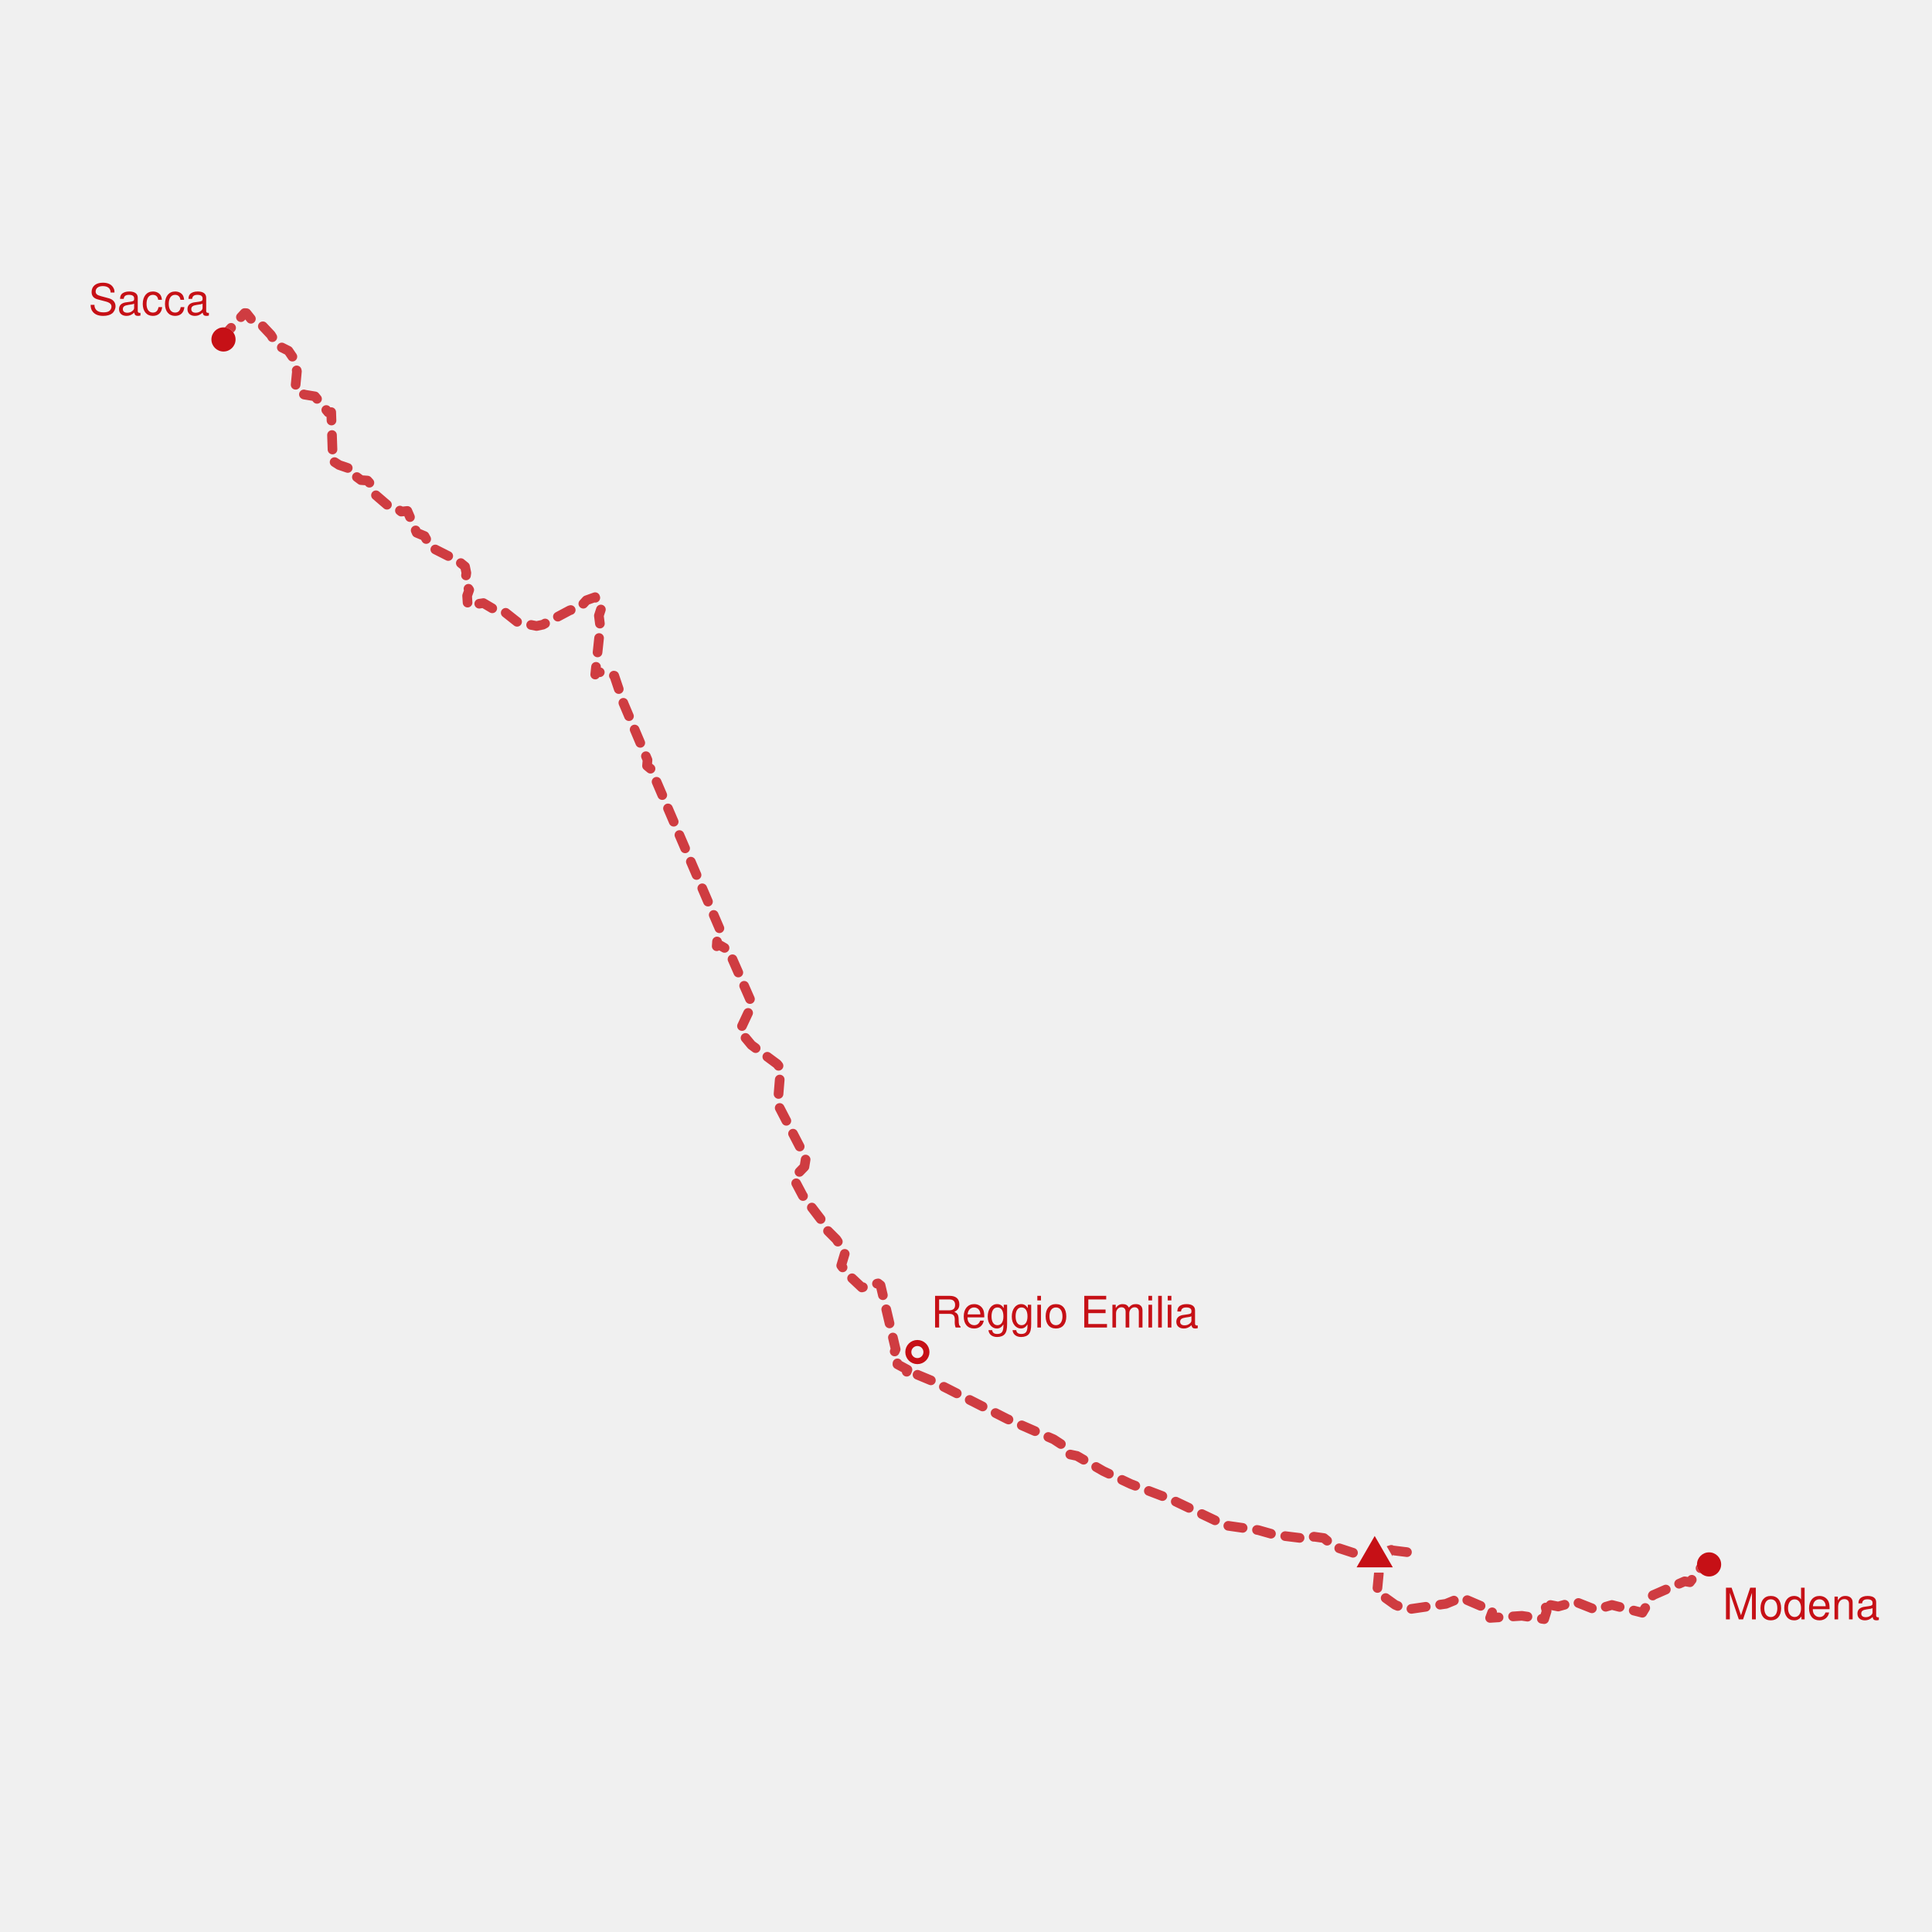
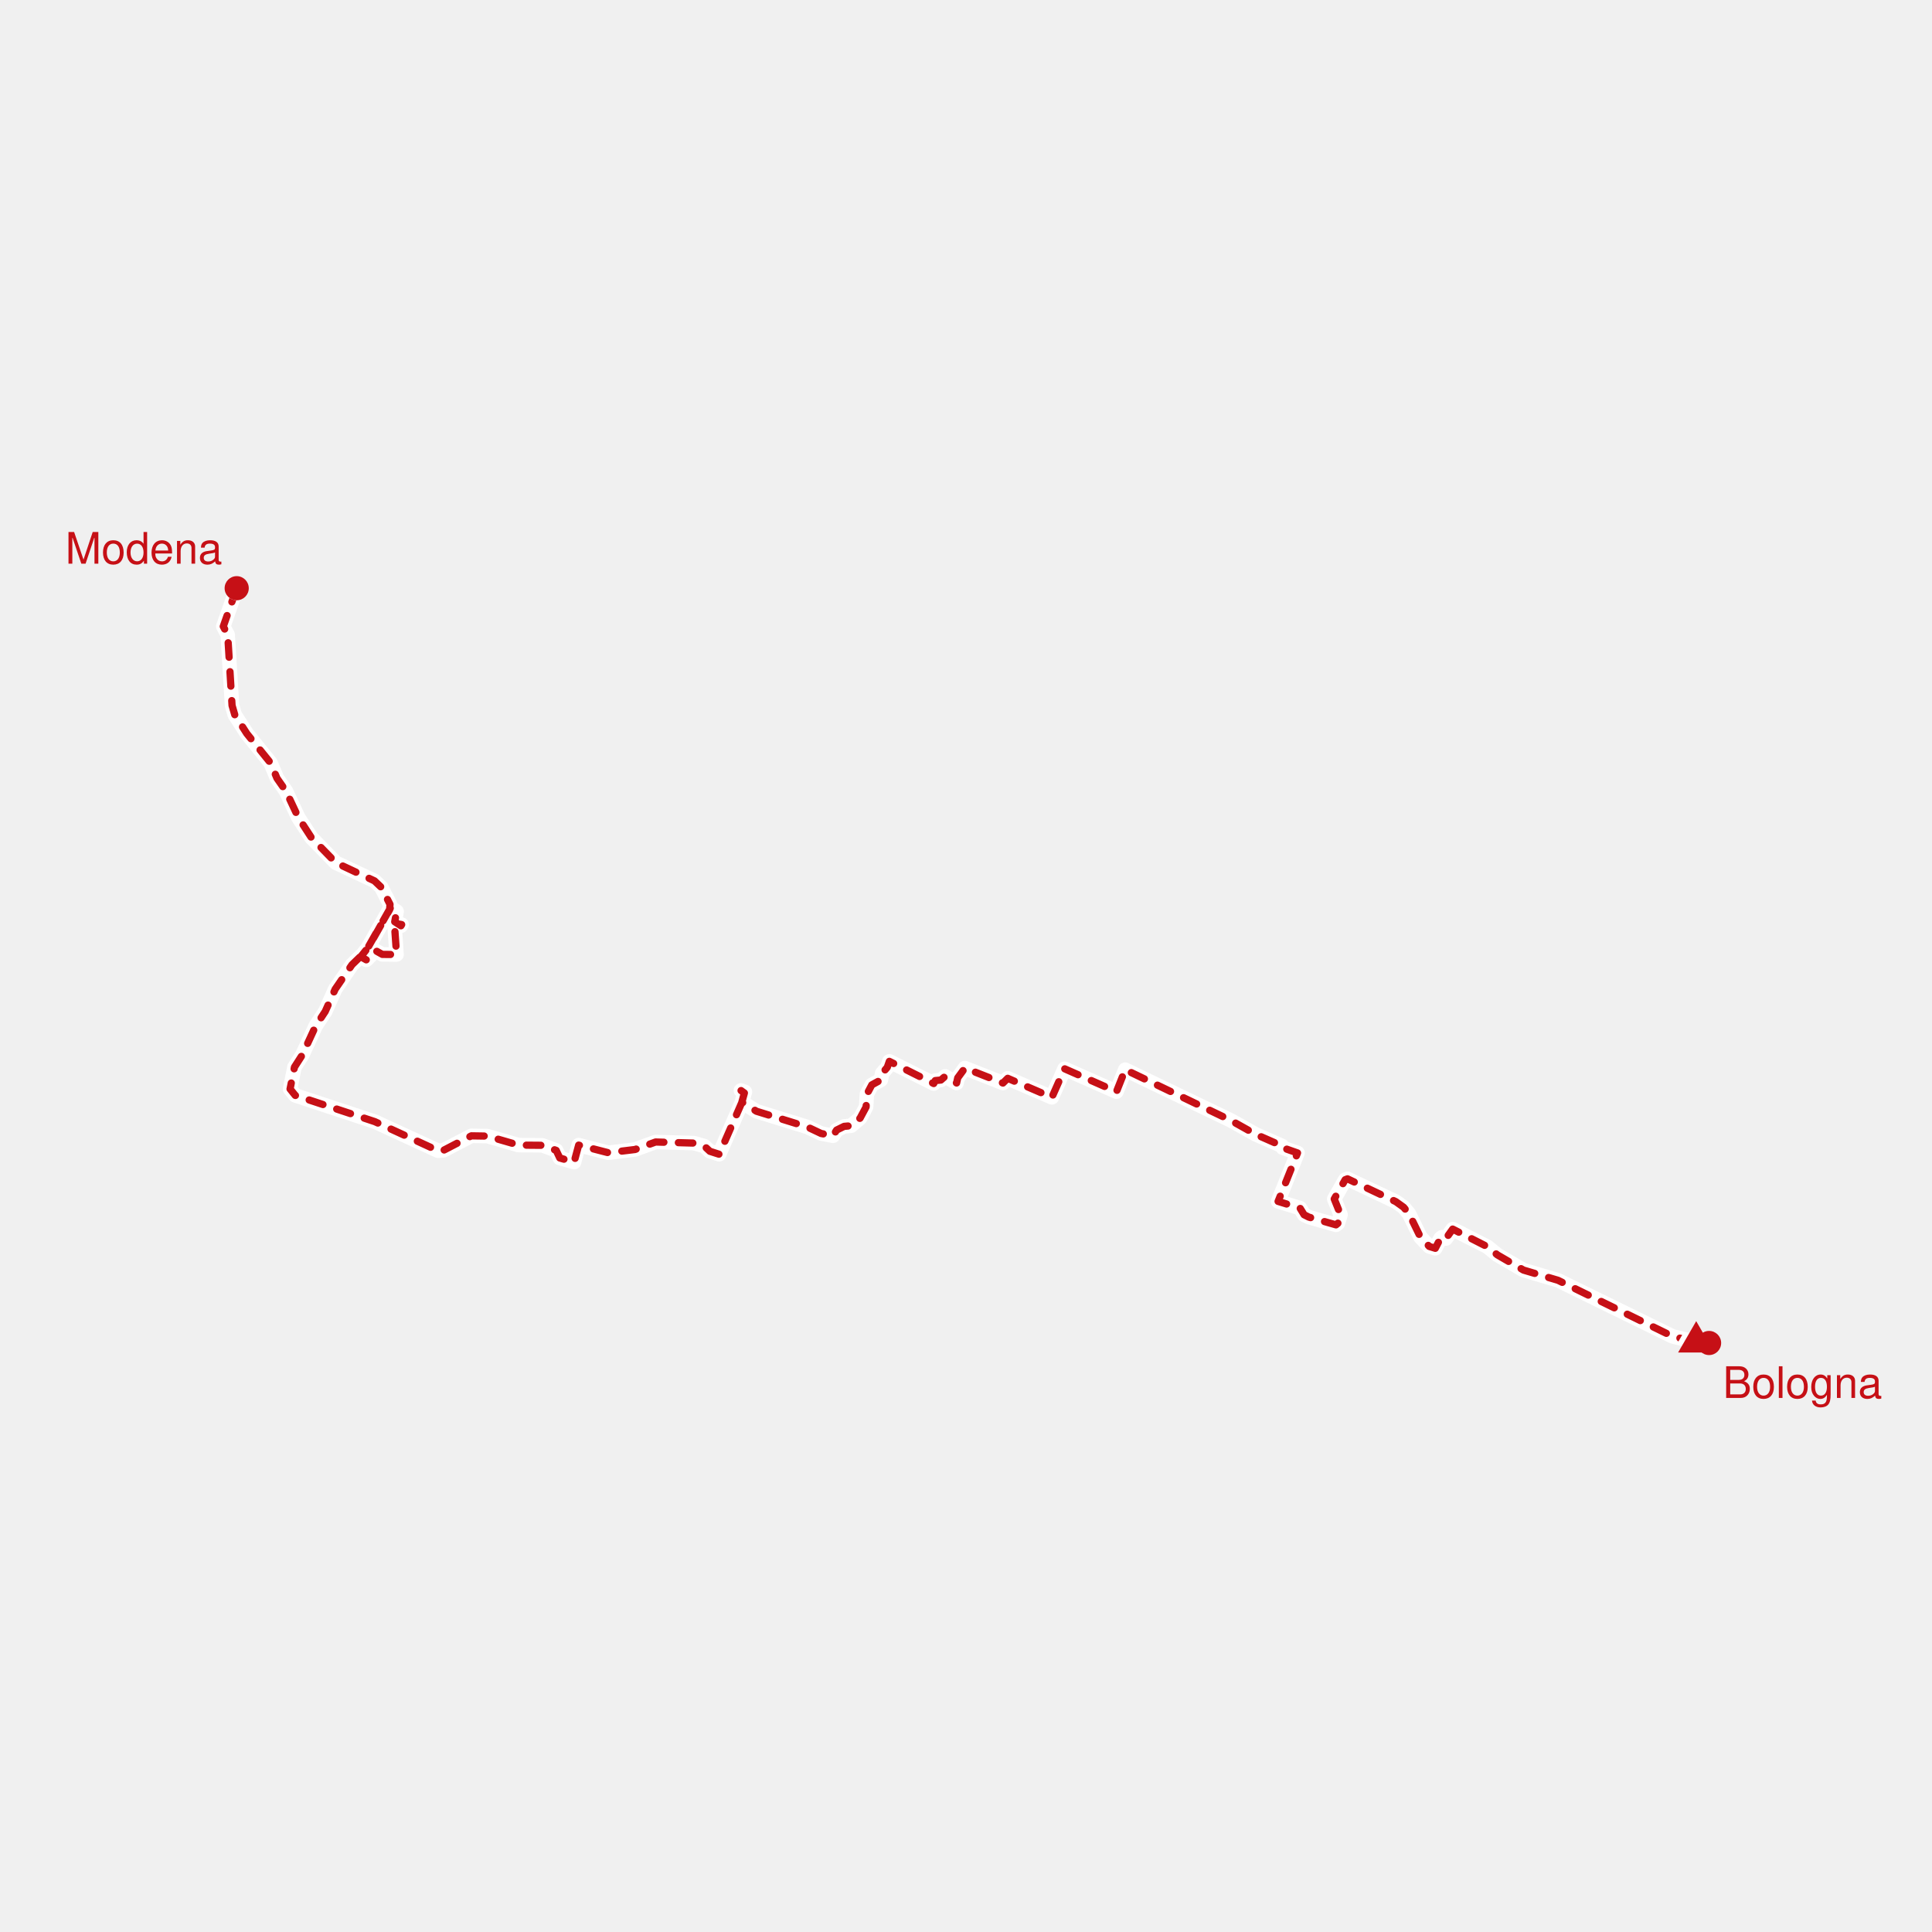
<svg xmlns="http://www.w3.org/2000/svg" version="1.1" viewBox="0 0 800 800">
+   <style>
+     .lineBackground {
+       fill: none;
+       stroke-width: 6;
+       stroke: #FFFFFF;
+       stroke-linejoin: round;
+       stroke-linecap: round;
+     }
+   </style>
  <style>
    .line {
      fill: none;
-       stroke-width: 4;
+       stroke-width: 3;
      stroke: #C61016;
-       stroke-opacity: 0.8;
      stroke-linejoin: round;
      stroke-dasharray: 6 6;
      stroke-linecap: round;
    }
  </style>
  <style>
    .flying {
      stroke-dasharray: 2 8;
    }
  </style>
  <style>
    .ferry {
      stroke-dasharray: 2 12;
    }
  </style>
  <style>
    .stage {
      r: 5;
      fill: #C61016;
    }
  </style>
  <style>
    .home {
      fill: #C61016;
    }
  </style>
  <style>
    .partialAttendance {
      opacity: 0.5;
    }
  </style>
  <style>
    .dayStop {
      r: 3.75;
      fill: none;
      stroke: #C61016;
      stroke-width: 2.5;
    }
  </style>
  <style>
    .label {
      font-family: Helvetica;
      font-size: 18px;
      fill: #C61016;
    }
  </style>
  <style>
    .labelRect {
      display: none;
    }
  </style>
  <style>
    .elevationMarker {
      fill: #C61016;
    }
  </style>
  <defs>
-     <mask id="SvgjsMask1025">
+     <mask id="SvgjsMask1026">
      <rect width="800" height="800" x="0" y="0" fill="white" />
-       <circle r="5" cx="92.543" cy="140.56" fill="black" />
-       <circle r="5" cx="707.692" cy="647.789" fill="black" />
-       <circle r="3.5" cx="379.867" cy="559.858" fill="black" />
-       <polygon points="569.234,636.013 561.734,649.004 576.734,649.004" transform="matrix(1.5,0,0,1.5,-284.6169,-322.3368)" fill="black" />
+       <circle r="5" cx="98.011" cy="243.568" fill="black" />
+       <circle r="5" cx="707.692" cy="556.105" fill="black" />
+       <polygon points="702.361,547.063 694.861,560.053 709.861,560.053" transform="matrix(1.5,0,0,1.5,-351.1803,-277.8614)" fill="black" />
    </mask>
  </defs>
-   <path d="M92.543 140.56L92.688 139.01L101.314 129.631L102.042 129.679L104.984 133.364L108.62 134.882L112.167 138.646L114.774 142.916L119.406 145.24L121.554 148.387L122.953 153.748L122.248 161.1L125.974 163.392L130.415 164.12L135.909 170.744L137.151 170.649L137.766 188.796L137.252 190.519L140.429 192.558L146.695 194.691L147.366 197.236L149.48 198.8L152.154 198.99L154.459 201.55L155.612 205.027L160.781 209.467L164.406 210.495L166.129 211.838L168.68 211.569L172.529 220.591L175.807 221.966L178.268 226.516L189.848 232.378L192.567 234.589L193.104 237.196L192.522 241.635L194.301 244.257L193.428 246.69L193.686 250.718L200.164 249.722L203.934 251.95L208.22 252.818L214.373 257.683L222.172 259.215L224.79 258.662L235.855 252.755L240.33 251.318L242.848 248.554L246.428 247.274L247.289 249.849L249.18 251.255L247.983 254.935L248.565 259.452L246.462 279.318L246.596 278.323L247.894 278.244L254.361 279.807L258.209 291.27L268.122 314.681L267.921 317.111L269.644 318.532L298.611 386.043L296.921 389.671L296.776 391.815L297.425 391.011L301.654 393.44L310.851 414.38L310.661 417.549L306.297 426.882L311.153 432.715L321.804 440.596L323.248 442.44L322.028 457.192L333.664 479.631L333.105 483.128L328.551 487.823L332.377 495.069L341.339 506.789L341.686 508.568L346.284 513.167L349.943 518.648L348.332 524.034L350.894 527.483L356.869 533.104L363.604 531.419L364.611 532.191L370.877 558.704L369.657 561.38L371.705 563.284L371.604 564.921L375.766 567.172L375.162 568.746L378.418 569.313L378.753 568.778L386.037 571.815L417.04 587.553L436.306 595.988L441.621 599.465L443.165 602.282L445.94 602.864L456.837 609.142L468.283 614.522L484.976 620.893L507.588 631.668L521.025 633.587L527.928 635.553L541.444 637.205L544.107 636.308L548.19 636.875L552.621 640.476L567.446 645.32L576.15 641.907L582.595 642.709L576.329 641.687L574.461 642.301L574.606 643.795L571.149 649.393L570.22 659.174L577.683 664.52L582.36 666.502L598.728 664.112L605.083 661.517L618.073 667.099L617.021 669.945L630.157 669.08L639.398 670.448L640.428 667.13L639.398 663.121L640.137 662.838L641.86 664.568L645.216 665.228L652.321 663.247L660.679 666.564L667.459 664.583L680.057 667.807L684.454 660.527L697.578 654.787L699.76 655.165L704.873 648.403L706.775 649.173L707.692 647.789 " class="line bicycling" mask="url(#SvgjsMask1025)" />
-   <circle r="5" cx="92.543" cy="140.56" class="stage" />
-   <circle r="5" cx="707.692" cy="647.789" class="stage" />
-   <circle r="3.5" cx="379.867" cy="559.858" class="dayStop" />
-   <polygon points="569.234,636.013 561.734,649.004 576.734,649.004" class="elevationMarker" />
-   <rect width="50.22" height="21.6" x="36.666" y="113.303" opacity="0.2" fill="green" class="labelRect" />
-   <text x="36.666" y="130.404" class="label">
-     <tspan dy="0" x="36.666">Sacca</tspan>
+   <path d="M98.011 243.568L92.453 259.396L94.286 262.851L96.09 292.107L97.225 296.011L102.201 303.758L112.036 315.919L114.699 322.275L118.423 327.609L123.53 338.521L128.928 346.838L139.069 357.237L155.073 364.755L157.924 367.472L161.489 374.459L161.343 376.665L152.541 392.209L149.384 396.151L151.683 397.458L155.553 393.659L158.303 395.191L164.21 395.252L163.293 382.201L166.319 382.854L166.028 383.345L163.453 381.67L164.239 377.4L161.765 375.766L151.479 393.925L145.761 399.46L138.792 409.589L134.675 418.819L130.717 424.823L125.218 436.747L121.93 441.871L120.111 450.915L122.25 453.569L155.204 464.449L181.392 476.492L183.72 476.288L195.17 470.328L201.819 470.43L214.724 474.165L224.545 474.247L230.306 476.349L231.79 479.492L237.712 481.227L239.618 474.165L251.912 477.329L262.954 475.982L271.466 472.879L287.31 473.328L291.645 474.573L293.93 476.716L297.8 477.961L307.286 456.243L308.464 452.12L306.776 451.528L308.231 452.589L307.198 456.345L313.236 460.142L334.347 466.674L339.992 469.348L344.924 470.307L346.423 467.94L349.522 466.409L352.432 466.144L356.156 462.98L358.63 458.366L358.979 453.038L361.001 449.221L364.769 447.159L365.264 444.464L367.403 441.953L368.261 439.483L386.637 448.67L387.262 447.445L389.605 447.22L391.365 445.689L396.108 448.445L396.574 446.322L399.542 442.259L415.298 448.466L417.277 446.506L435.565 454.386L440.803 442.545L462.307 452.038L465.929 442.933L509.737 463.98L519.965 469.716L530.862 474.512L531.182 475.267L537.278 477.41L529.233 497.472L538.311 500.247L539.999 503.002L541.963 503.981L553.21 507.185L553.981 506.552L555.116 503.002L552.482 496.472L557.007 488.492L557.967 488.125L577.972 497.574L581.217 499.9L583.457 502.614L588.171 512.265L591.823 516.122L594.325 516.897L596.45 512.816L597.119 512.286L598.719 512.857L601.527 508.94L615.916 516.265L620.048 519.631L630.844 525.915L645.131 530.138L692.547 553.352L702.44 555.738L707.692 556.105 " class="lineBackground" />
+   <path d="M98.011 243.568L92.453 259.396L94.286 262.851L96.09 292.107L97.225 296.011L102.201 303.758L112.036 315.919L114.699 322.275L118.423 327.609L123.53 338.521L128.928 346.838L139.069 357.237L155.073 364.755L157.924 367.472L161.489 374.459L161.343 376.665L152.541 392.209L149.384 396.151L151.683 397.458L155.553 393.659L158.303 395.191L164.21 395.252L163.293 382.201L166.319 382.854L166.028 383.345L163.453 381.67L164.239 377.4L161.765 375.766L151.479 393.925L145.761 399.46L138.792 409.589L134.675 418.819L130.717 424.823L125.218 436.747L121.93 441.871L120.111 450.915L122.25 453.569L155.204 464.449L181.392 476.492L183.72 476.288L195.17 470.328L201.819 470.43L214.724 474.165L224.545 474.247L230.306 476.349L231.79 479.492L237.712 481.227L239.618 474.165L251.912 477.329L262.954 475.982L271.466 472.879L287.31 473.328L291.645 474.573L293.93 476.716L297.8 477.961L307.286 456.243L308.464 452.12L306.776 451.528L308.231 452.589L307.198 456.345L313.236 460.142L334.347 466.674L339.992 469.348L344.924 470.307L346.423 467.94L349.522 466.409L352.432 466.144L356.156 462.98L358.63 458.366L358.979 453.038L361.001 449.221L364.769 447.159L365.264 444.464L367.403 441.953L368.261 439.483L386.637 448.67L387.262 447.445L389.605 447.22L391.365 445.689L396.108 448.445L396.574 446.322L399.542 442.259L415.298 448.466L417.277 446.506L435.565 454.386L440.803 442.545L462.307 452.038L465.929 442.933L509.737 463.98L519.965 469.716L530.862 474.512L531.182 475.267L537.278 477.41L529.233 497.472L538.311 500.247L539.999 503.002L541.963 503.981L553.21 507.185L553.981 506.552L555.116 503.002L552.482 496.472L557.007 488.492L557.967 488.125L577.972 497.574L581.217 499.9L583.457 502.614L588.171 512.265L591.823 516.122L594.325 516.897L596.45 512.816L597.119 512.286L598.719 512.857L601.527 508.94L615.916 516.265L620.048 519.631L630.844 525.915L645.131 530.138L692.547 553.352L702.44 555.738L707.692 556.105 " class="line bicycling" mask="url(#SvgjsMask1026)" />
+   <circle r="5" cx="98.011" cy="243.568" class="stage" />
+   <circle r="5" cx="707.692" cy="556.105" class="stage" />
+   <polygon points="702.361,547.063 694.861,560.053 709.861,560.053" class="elevationMarker" />
+   <rect width="66.42" height="21.6" x="713.349" y="561.762" opacity="0.2" fill="green" class="labelRect" />
+   <text x="713.349" y="578.864" class="label">
+     <tspan dy="0" x="713.349">Bologna</tspan>
  </text>
-   <rect width="111.24" height="21.6" x="385.524" y="532.601" opacity="0.2" fill="green" class="labelRect" />
-   <text x="385.524" y="549.703" class="label">
-     <tspan dy="0" x="385.524">Reggio Emilia</tspan>
-   </text>
-   <rect width="65.34" height="21.6" x="713.349" y="653.446" opacity="0.2" fill="green" class="labelRect" />
-   <text x="713.349" y="670.548" class="label">
-     <tspan dy="0" x="713.349">Modena</tspan>
+   <rect width="65.34" height="21.6" x="27.014" y="216.311" opacity="0.2" fill="green" class="labelRect" />
+   <text x="27.014" y="233.413" class="label">
+     <tspan dy="0" x="27.014">Modena</tspan>
  </text>
</svg>
